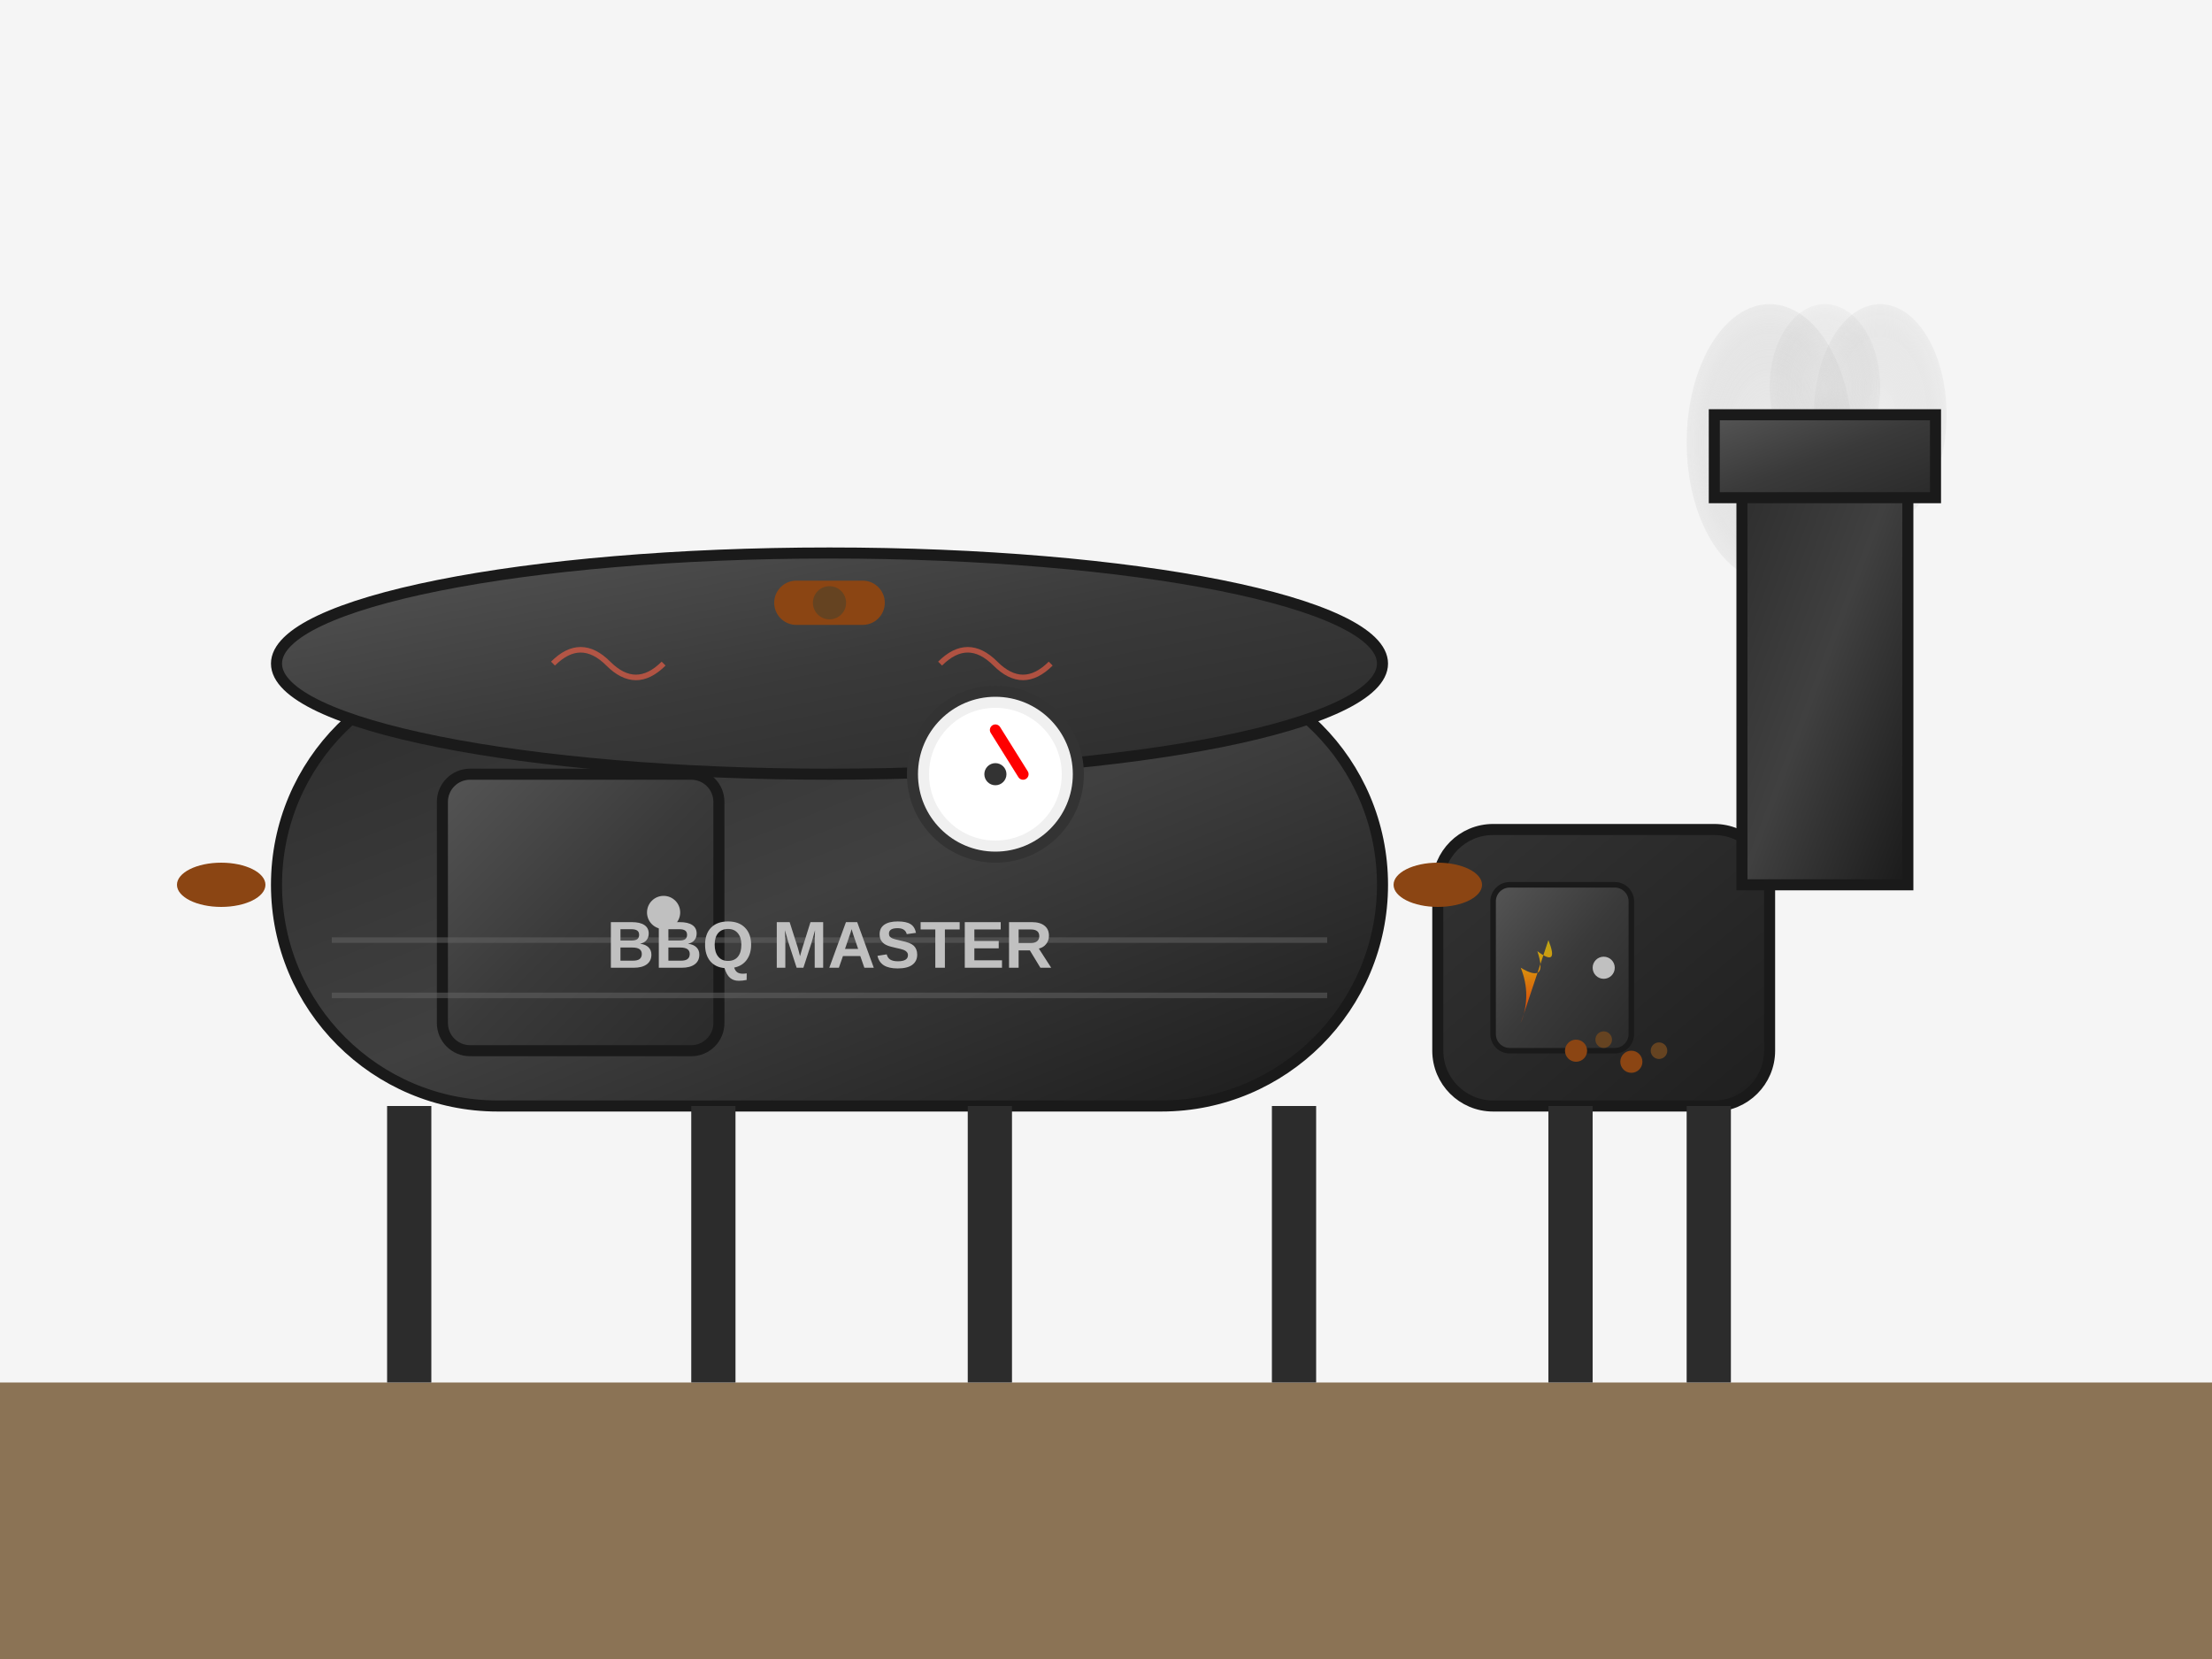
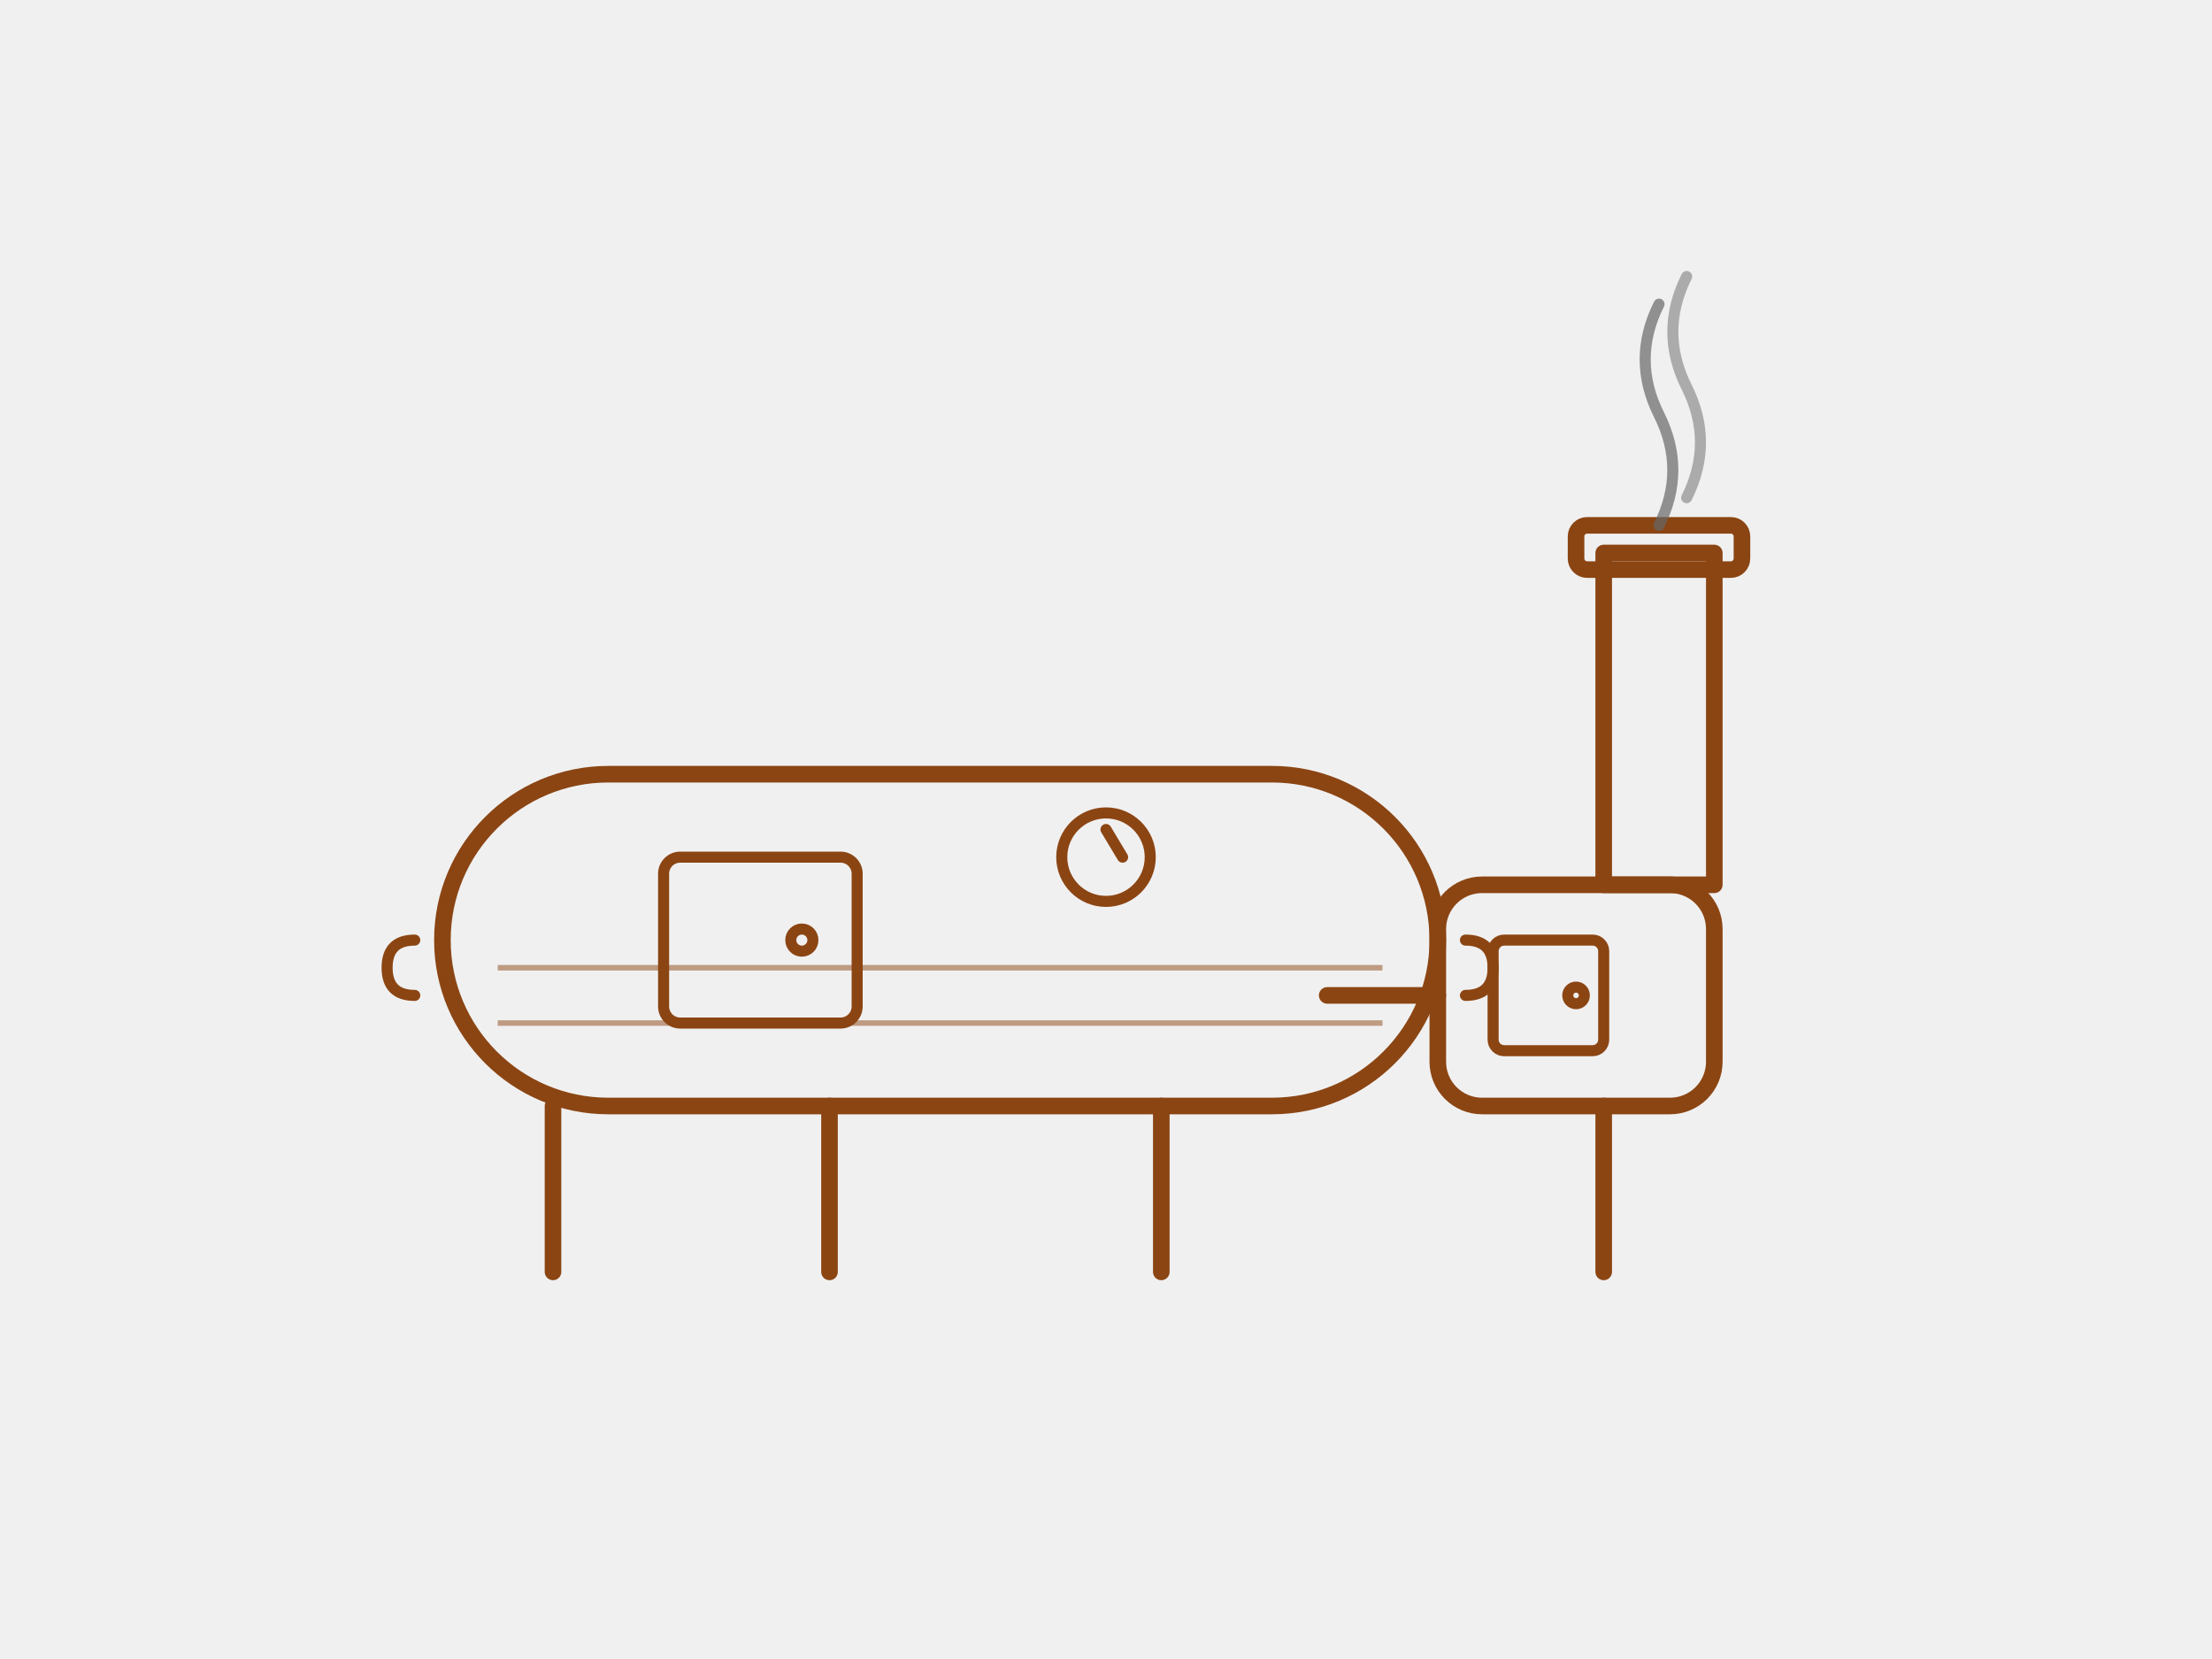
<svg xmlns="http://www.w3.org/2000/svg" width="400" height="300" viewBox="0 0 400 300">
-   <defs>
-     <linearGradient id="smokerGradient" x1="0%" y1="0%" x2="100%" y2="100%">
-       <stop offset="0%" style="stop-color:#2c2c2c;stop-opacity:1" />
-       <stop offset="50%" style="stop-color:#404040;stop-opacity:1" />
-       <stop offset="100%" style="stop-color:#1a1a1a;stop-opacity:1" />
-     </linearGradient>
-     <linearGradient id="fireboxGradient" x1="0%" y1="0%" x2="100%" y2="100%">
-       <stop offset="0%" style="stop-color:#333333;stop-opacity:1" />
-       <stop offset="100%" style="stop-color:#1f1f1f;stop-opacity:1" />
-     </linearGradient>
-     <linearGradient id="lidGradient" x1="0%" y1="0%" x2="100%" y2="100%">
-       <stop offset="0%" style="stop-color:#555555;stop-opacity:1" />
-       <stop offset="50%" style="stop-color:#3a3a3a;stop-opacity:1" />
-       <stop offset="100%" style="stop-color:#2a2a2a;stop-opacity:1" />
-     </linearGradient>
-     <radialGradient id="smokeGradient" cx="50%" cy="50%" r="50%">
-       <stop offset="0%" style="stop-color:#e0e0e0;stop-opacity:0.8" />
-       <stop offset="70%" style="stop-color:#c0c0c0;stop-opacity:0.5" />
-       <stop offset="100%" style="stop-color:#a0a0a0;stop-opacity:0.2" />
-     </radialGradient>
-     <linearGradient id="flameGradient" x1="0%" y1="100%" x2="0%" y2="0%">
-       <stop offset="0%" style="stop-color:#ff4500;stop-opacity:1" />
-       <stop offset="30%" style="stop-color:#ff6500;stop-opacity:1" />
-       <stop offset="70%" style="stop-color:#ffaa00;stop-opacity:1" />
-       <stop offset="100%" style="stop-color:#ffdd00;stop-opacity:0.8" />
-     </linearGradient>
-   </defs>
-   <rect width="400" height="300" fill="#f5f5f5" />
-   <rect x="0" y="250" width="400" height="50" fill="#8b7355" />
-   <ellipse cx="320" cy="80" rx="15" ry="25" fill="url(#smokeGradient)" opacity="0.6">
-     <animateTransform attributeName="transform" type="translate" values="0,0; -5,-10; 5,-20; -3,-30; 0,-40" dur="3s" repeatCount="indefinite" />
-   </ellipse>
-   <ellipse cx="340" cy="75" rx="12" ry="20" fill="url(#smokeGradient)" opacity="0.5">
-     <animateTransform attributeName="transform" type="translate" values="0,0; 3,-8; -2,-16; 4,-25; 0,-35" dur="2.5s" repeatCount="indefinite" />
-   </ellipse>
-   <ellipse cx="330" cy="70" rx="10" ry="15" fill="url(#smokeGradient)" opacity="0.4">
-     <animateTransform attributeName="transform" type="translate" values="0,0; -2,-12; 3,-24; -1,-36; 0,-45" dur="3.5s" repeatCount="indefinite" />
-   </ellipse>
-   <rect x="50" y="120" width="200" height="80" rx="40" ry="40" fill="url(#smokerGradient)" stroke="#1a1a1a" stroke-width="2" />
-   <ellipse cx="150" cy="120" rx="100" ry="20" fill="url(#lidGradient)" stroke="#1a1a1a" stroke-width="2" />
-   <rect x="140" y="105" width="20" height="8" rx="4" fill="#8b4513" />
-   <circle cx="150" cy="109" r="3" fill="#654321" />
-   <circle cx="180" cy="140" r="15" fill="#f0f0f0" stroke="#333" stroke-width="2" />
-   <circle cx="180" cy="140" r="12" fill="#fff" />
-   <line x1="180" y1="132" x2="185" y2="140" stroke="#ff0000" stroke-width="2" stroke-linecap="round" />
-   <circle cx="180" cy="140" r="2" fill="#333" />
-   <rect x="80" y="140" width="50" height="50" rx="5" fill="url(#lidGradient)" stroke="#1a1a1a" stroke-width="2" />
-   <circle cx="120" cy="165" r="3" fill="#c0c0c0" />
-   <rect x="260" y="150" width="60" height="50" rx="10" fill="url(#fireboxGradient)" stroke="#1a1a1a" stroke-width="2" />
-   <rect x="270" y="160" width="25" height="30" rx="3" fill="url(#lidGradient)" stroke="#1a1a1a" stroke-width="1" />
-   <circle cx="290" cy="175" r="2" fill="#c0c0c0" />
-   <path d="M275 185 Q277 180 275 175 Q280 178 278 172 Q282 175 280 170" fill="url(#flameGradient)" opacity="0.8">
-     <animateTransform attributeName="transform" type="scale" values="1,1; 1.1,0.9; 0.9,1.1; 1,1" dur="1s" repeatCount="indefinite" />
-   </path>
-   <rect x="315" y="80" width="30" height="80" fill="url(#smokerGradient)" stroke="#1a1a1a" stroke-width="2" />
-   <rect x="310" y="75" width="40" height="15" fill="url(#lidGradient)" stroke="#1a1a1a" stroke-width="2" />
-   <rect x="70" y="200" width="8" height="50" fill="#2c2c2c" />
-   <rect x="125" y="200" width="8" height="50" fill="#2c2c2c" />
-   <rect x="175" y="200" width="8" height="50" fill="#2c2c2c" />
-   <rect x="230" y="200" width="8" height="50" fill="#2c2c2c" />
-   <rect x="280" y="200" width="8" height="50" fill="#2c2c2c" />
-   <rect x="305" y="200" width="8" height="50" fill="#2c2c2c" />
-   <ellipse cx="40" cy="160" rx="8" ry="4" fill="#8b4513" />
-   <ellipse cx="260" cy="160" rx="8" ry="4" fill="#8b4513" />
-   <line x1="60" y1="170" x2="240" y2="170" stroke="#666" stroke-width="1" opacity="0.5" />
-   <line x1="60" y1="180" x2="240" y2="180" stroke="#666" stroke-width="1" opacity="0.5" />
-   <circle cx="285" cy="190" r="2" fill="#8b4513" />
-   <circle cx="290" cy="188" r="1.5" fill="#654321" />
-   <circle cx="295" cy="192" r="2" fill="#8b4513" />
-   <circle cx="300" cy="190" r="1.5" fill="#654321" />
-   <text x="150" y="175" text-anchor="middle" font-family="Arial, sans-serif" font-size="12" font-weight="bold" fill="#c0c0c0">BBQ MASTER</text>
-   <path d="M100 120 Q105 115 110 120 Q115 125 120 120" stroke="#ff6347" stroke-width="1" fill="none" opacity="0.6">
-     <animateTransform attributeName="transform" type="translate" values="0,0; 0,-2; 0,0" dur="0.5s" repeatCount="indefinite" />
-   </path>
-   <path d="M170 120 Q175 115 180 120 Q185 125 190 120" stroke="#ff6347" stroke-width="1" fill="none" opacity="0.6">
-     <animateTransform attributeName="transform" type="translate" values="0,0; 0,-2; 0,0" dur="0.7s" repeatCount="indefinite" />
-   </path>
+   <rect x="80" y="140" width="180" height="60" rx="30" ry="30" fill="none" stroke="#8b4513" stroke-width="3" stroke-linejoin="round" />
+   <rect x="260" y="160" width="50" height="40" rx="8" ry="8" fill="none" stroke="#8b4513" stroke-width="3" stroke-linejoin="round" />
+   <line x1="260" y1="180" x2="240" y2="180" stroke="#8b4513" stroke-width="3" stroke-linecap="round" />
+   <rect x="290" y="100" width="20" height="60" fill="none" stroke="#8b4513" stroke-width="3" stroke-linejoin="round" />
+   <rect x="285" y="95" width="30" height="8" rx="2" ry="2" fill="none" stroke="#8b4513" stroke-width="3" stroke-linejoin="round" />
+   <path d="M300 95 Q305 85 300 75 Q295 65 300 55" fill="none" stroke="#666" stroke-width="2" stroke-linecap="round" opacity="0.7" />
+   <path d="M305 90 Q310 80 305 70 Q300 60 305 50" fill="none" stroke="#666" stroke-width="2" stroke-linecap="round" opacity="0.5" />
+   <line x1="100" y1="200" x2="100" y2="230" stroke="#8b4513" stroke-width="3" stroke-linecap="round" />
+   <line x1="150" y1="200" x2="150" y2="230" stroke="#8b4513" stroke-width="3" stroke-linecap="round" />
+   <line x1="210" y1="200" x2="210" y2="230" stroke="#8b4513" stroke-width="3" stroke-linecap="round" />
+   <line x1="290" y1="200" x2="290" y2="230" stroke="#8b4513" stroke-width="3" stroke-linecap="round" />
+   <rect x="120" y="155" width="35" height="30" rx="3" ry="3" fill="none" stroke="#8b4513" stroke-width="2" stroke-linejoin="round" />
+   <circle cx="145" cy="170" r="2" fill="none" stroke="#8b4513" stroke-width="2" />
+   <rect x="270" y="170" width="20" height="20" rx="2" ry="2" fill="none" stroke="#8b4513" stroke-width="2" stroke-linejoin="round" />
+   <circle cx="285" cy="180" r="1.5" fill="none" stroke="#8b4513" stroke-width="2" />
+   <circle cx="200" cy="155" r="8" fill="none" stroke="#8b4513" stroke-width="2" />
+   <line x1="200" y1="150" x2="203" y2="155" stroke="#8b4513" stroke-width="2" stroke-linecap="round" />
+   <path d="M75 170 Q70 170 70 175 Q70 180 75 180" fill="none" stroke="#8b4513" stroke-width="2" stroke-linecap="round" />
+   <path d="M265 170 Q270 170 270 175 Q270 180 265 180" fill="none" stroke="#8b4513" stroke-width="2" stroke-linecap="round" />
+   <line x1="90" y1="175" x2="250" y2="175" stroke="#8b4513" stroke-width="1" opacity="0.5" />
+   <line x1="90" y1="185" x2="250" y2="185" stroke="#8b4513" stroke-width="1" opacity="0.5" />
</svg>
